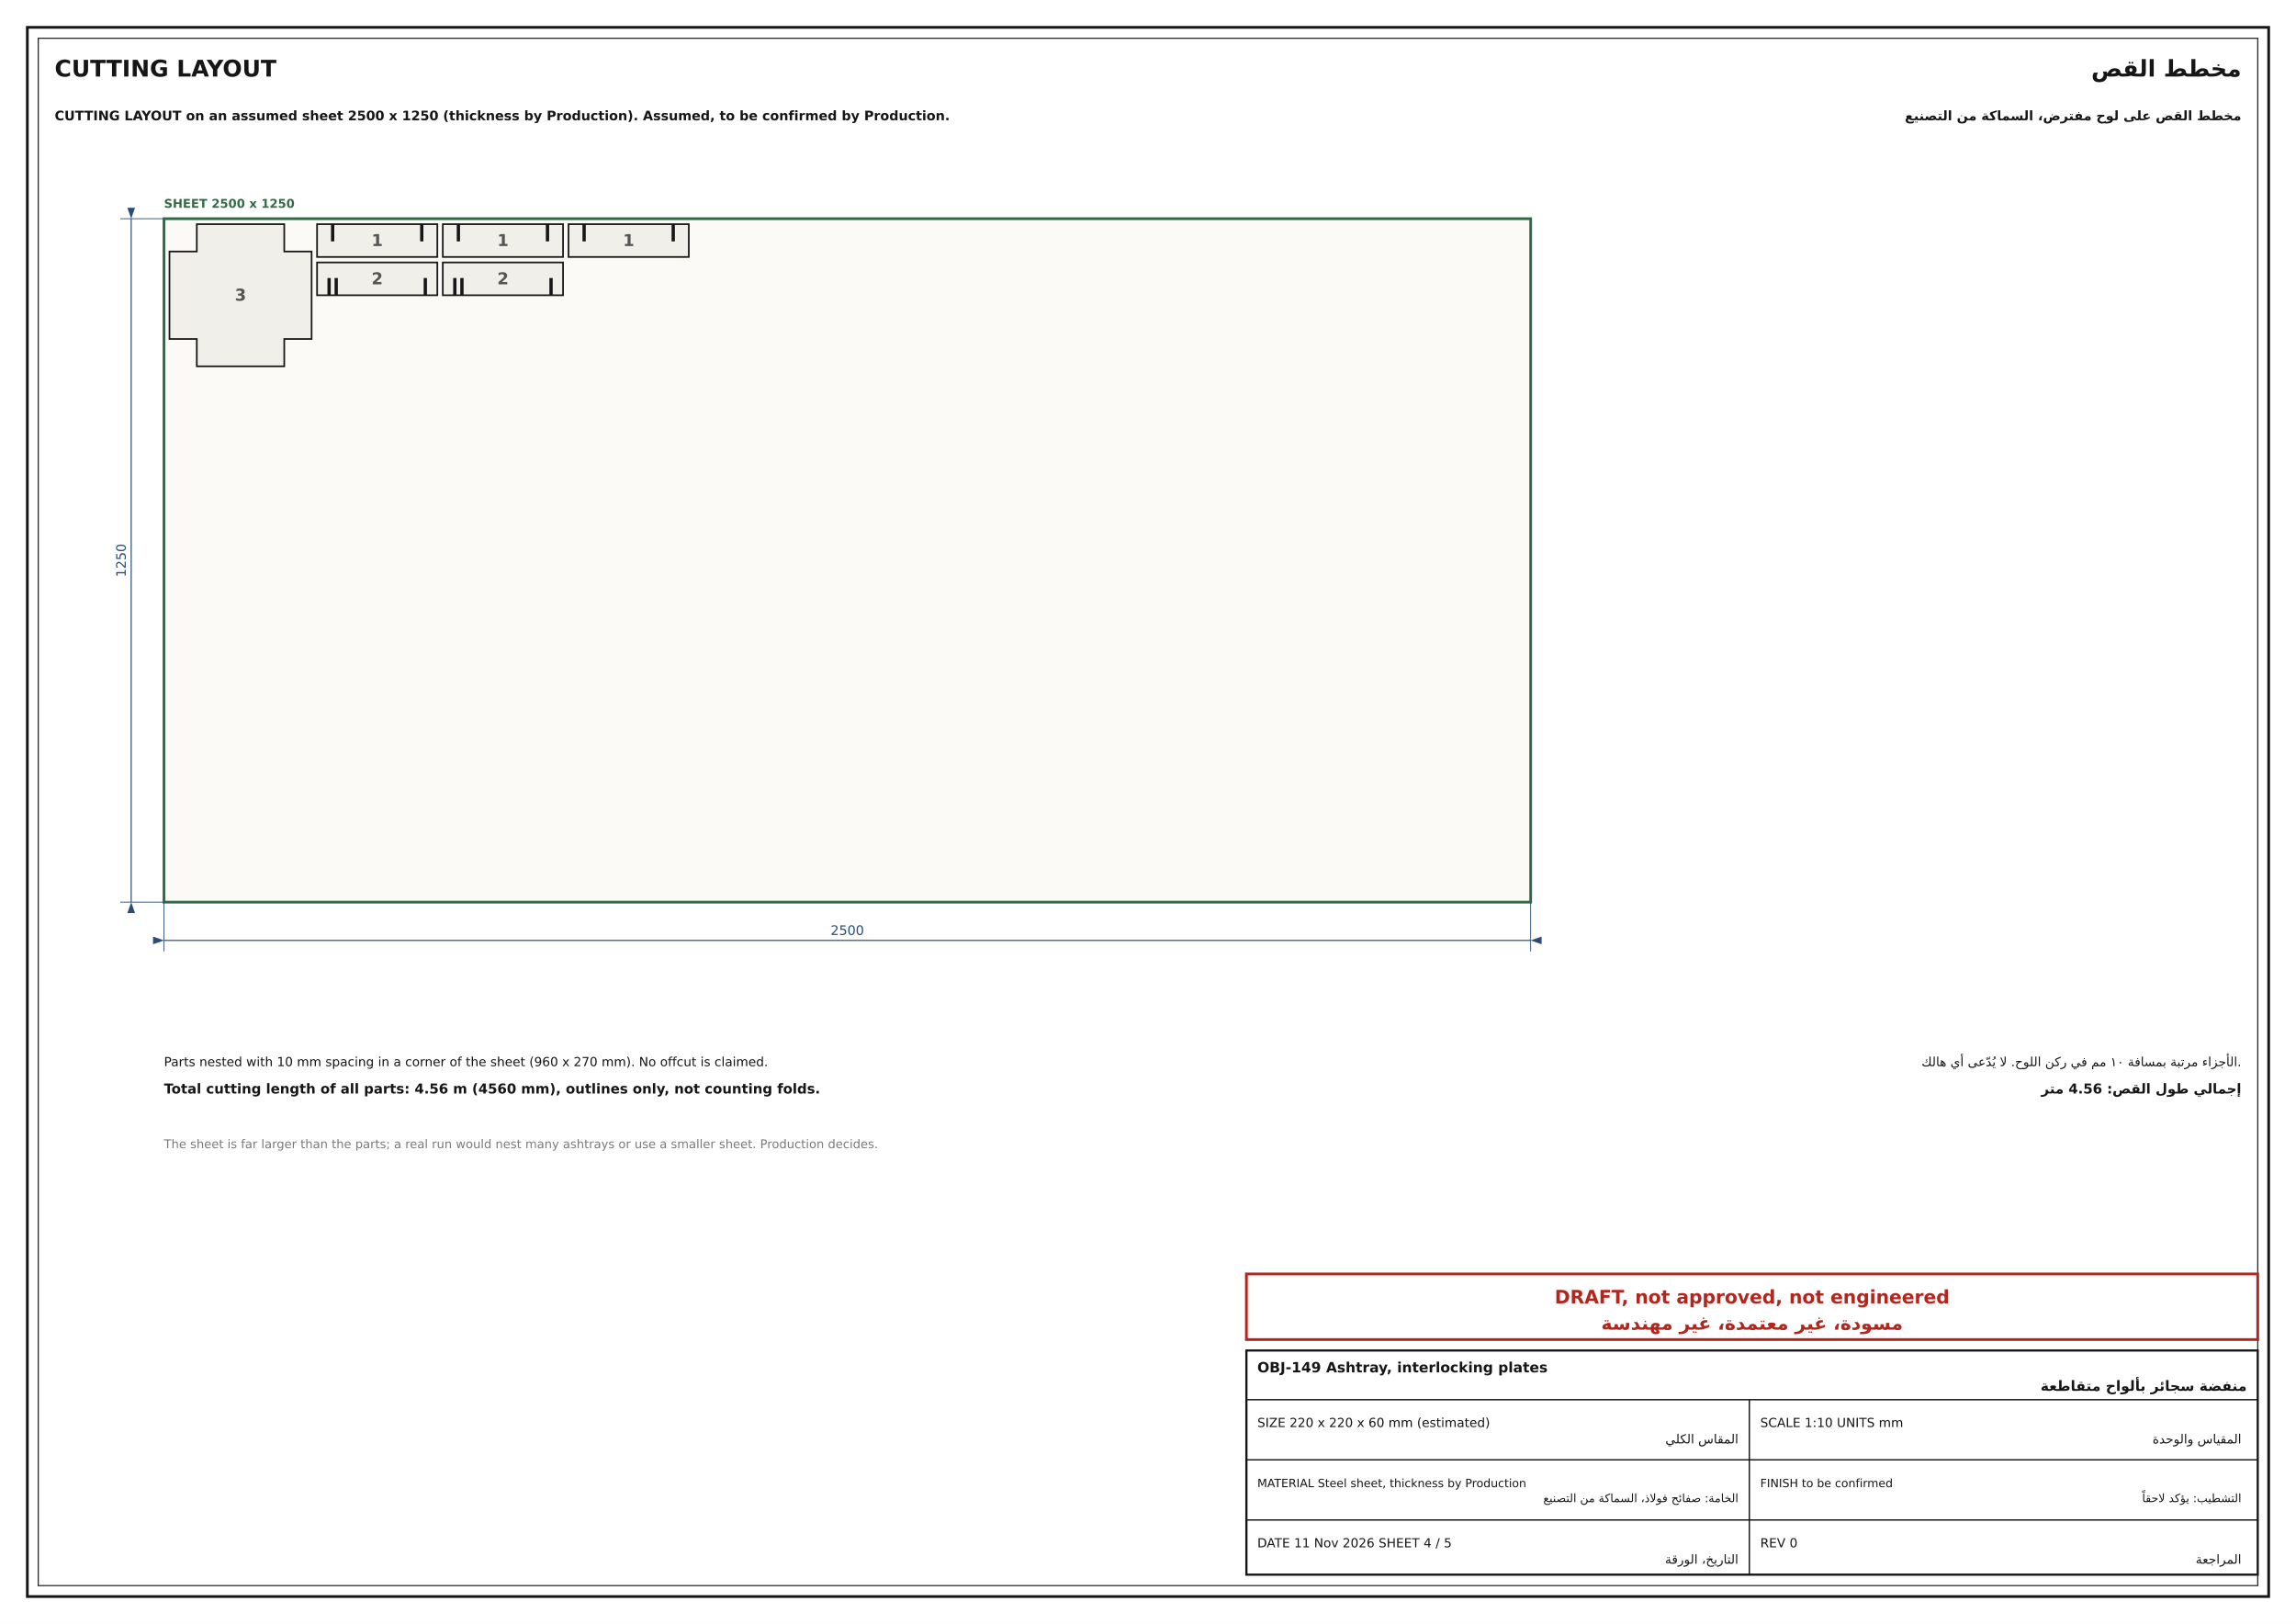
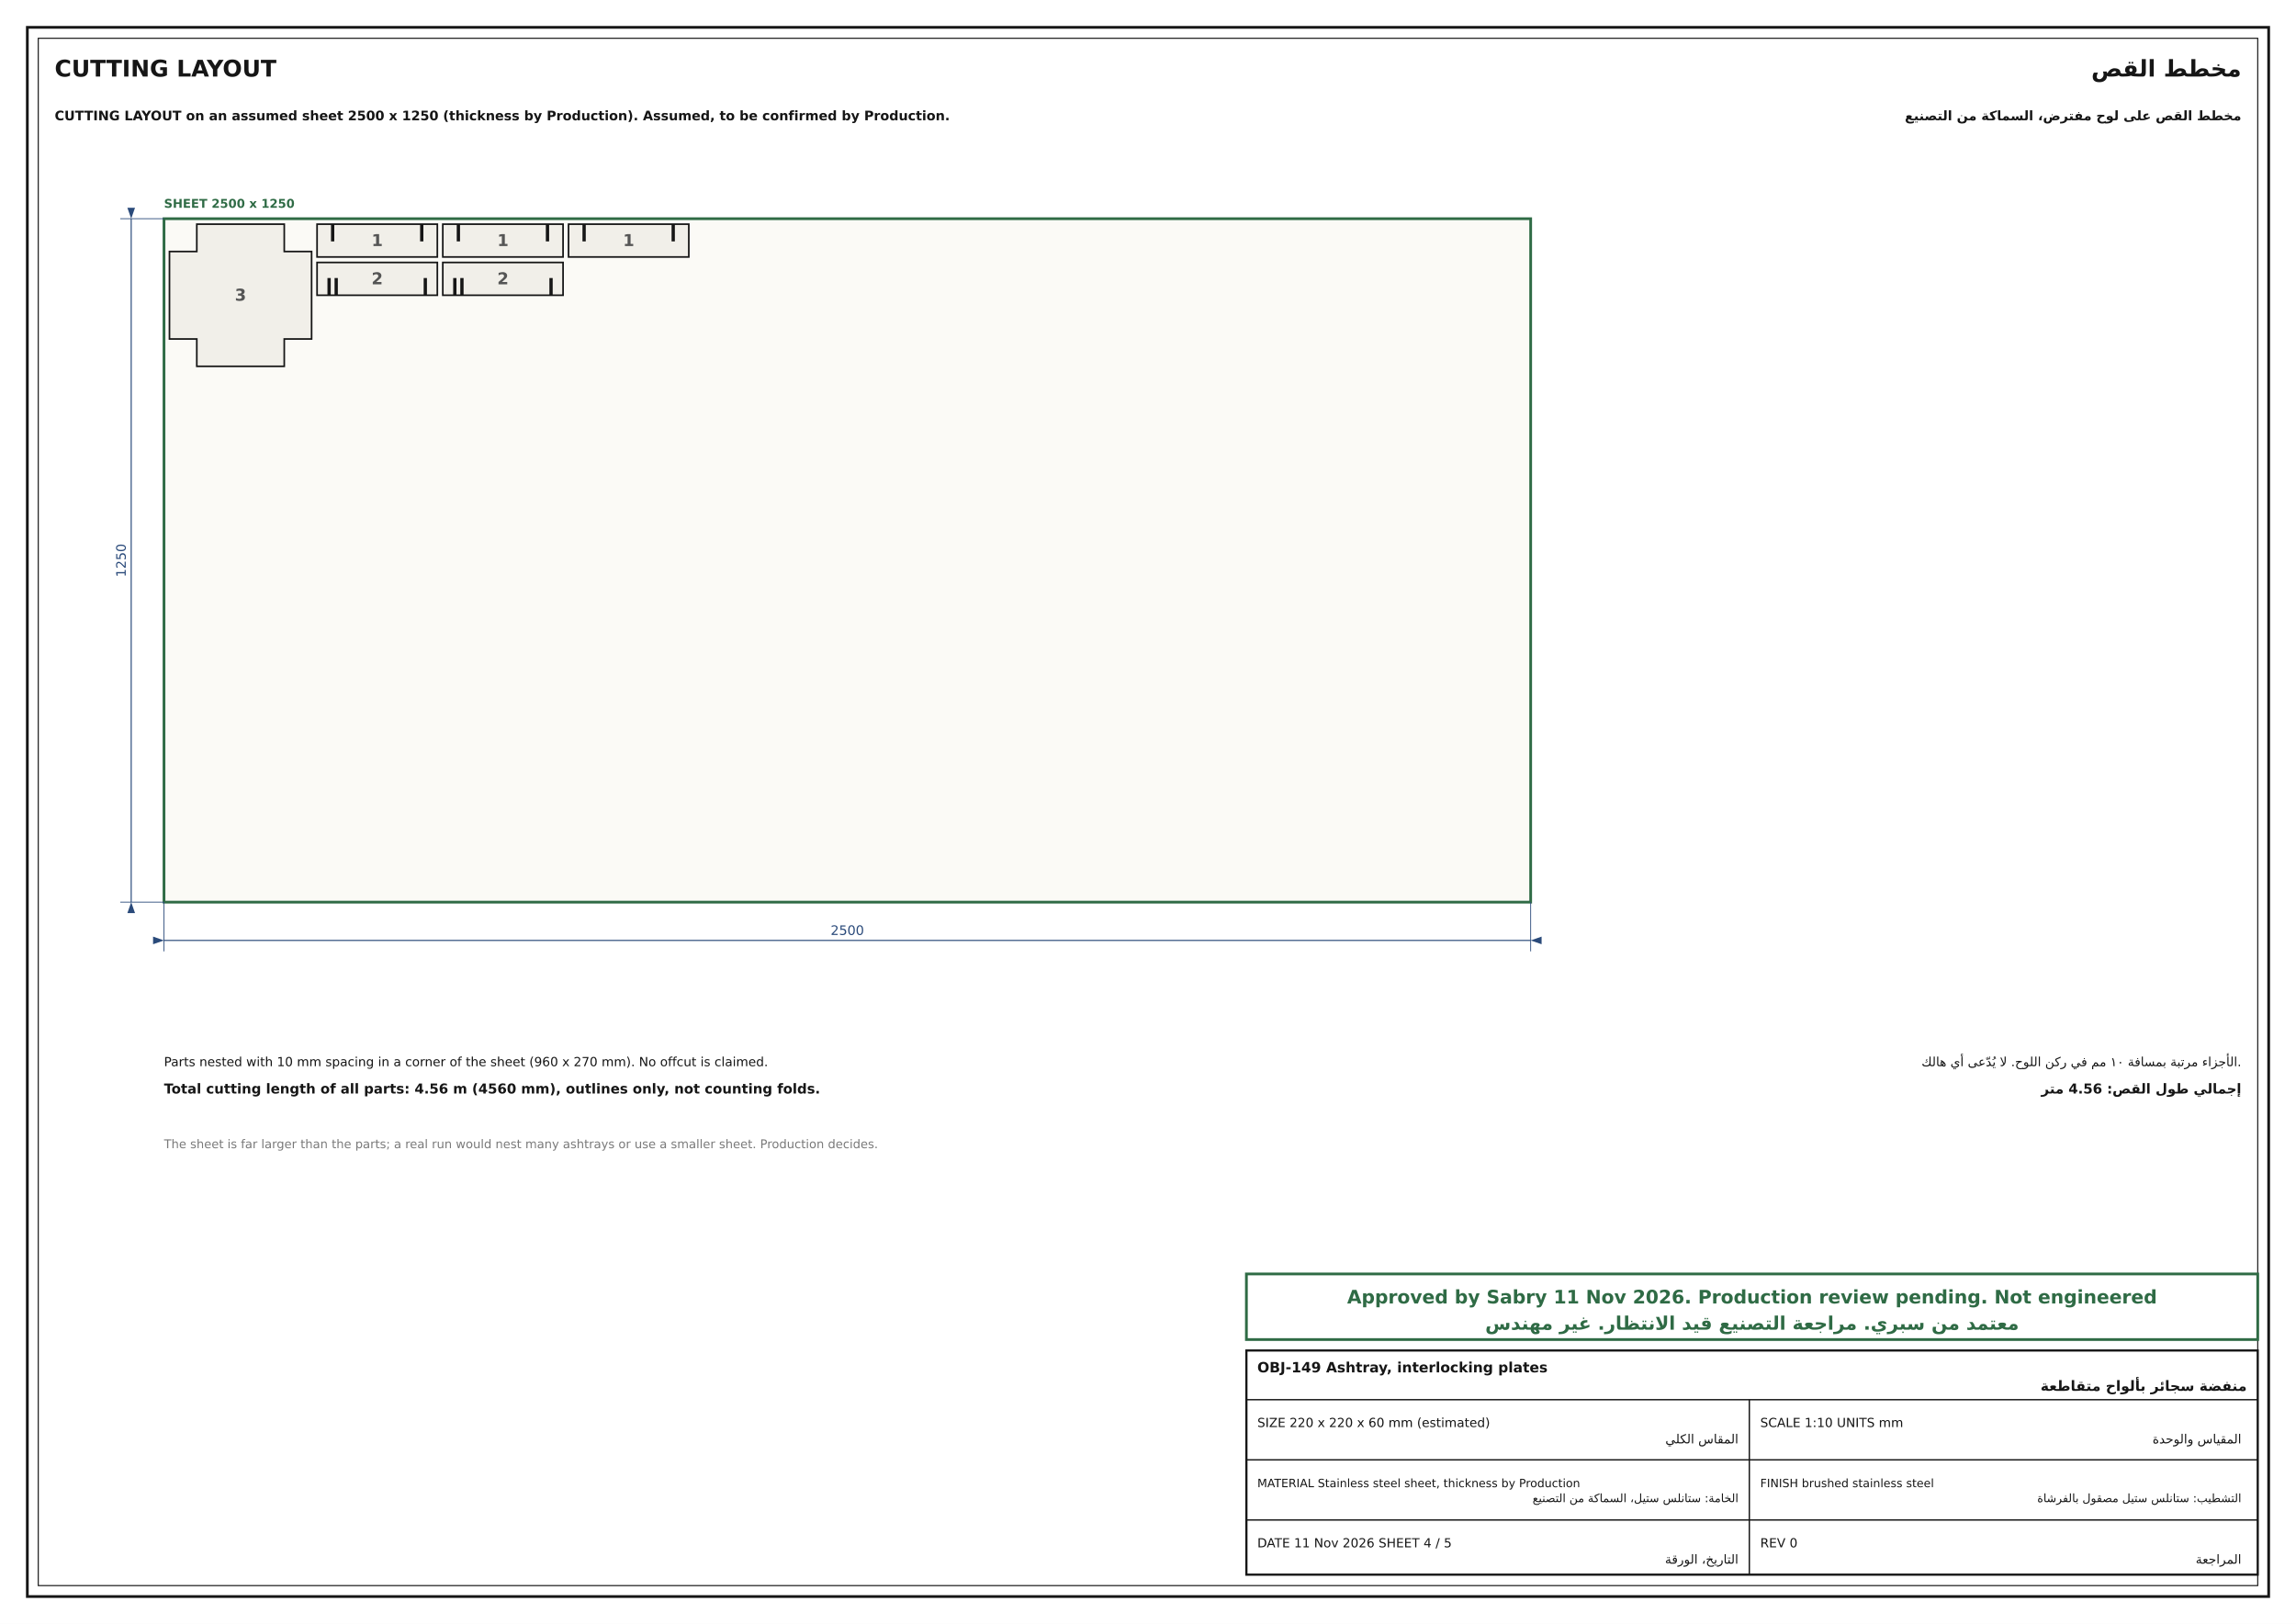
<svg xmlns="http://www.w3.org/2000/svg" viewBox="0 0 420 297" width="420mm" height="297mm">
  <rect width="420" height="297" fill="#fff" />
  <rect x="5.00" y="5.00" width="410.00" height="287.00" fill="none" stroke="#161616" stroke-width="0.5" />
  <rect x="7.00" y="7.00" width="406.00" height="283.00" fill="none" stroke="#161616" stroke-width="0.2" />
  <rect x="228.00" y="247.00" width="185.00" height="41.00" fill="#fff" stroke="#161616" stroke-width="0.4" />
  <line x1="228.00" y1="256.00" x2="413.00" y2="256.00" stroke="#161616" stroke-width="0.25" />
  <line x1="228.00" y1="267.00" x2="413.00" y2="267.00" stroke="#161616" stroke-width="0.25" />
  <line x1="228.00" y1="278.00" x2="413.00" y2="278.00" stroke="#161616" stroke-width="0.25" />
  <line x1="320.00" y1="256.00" x2="320.00" y2="288.00" stroke="#161616" stroke-width="0.25" />
  <text x="230.00" y="251.00" font-family="DejaVu Sans, Inter, Arial, sans-serif" font-size="2.6" font-weight="600" text-anchor="start" fill="#161616">OBJ-149  Ashtray, interlocking plates</text>
  <text x="411.00" y="254.38" font-family="DejaVu Sans, Inter, Arial, sans-serif" font-size="2.6" font-weight="600" text-anchor="end" fill="#161616">منفضة سجائر بألواح متقاطعة</text>
  <text x="230.00" y="261.00" font-family="DejaVu Sans, Inter, Arial, sans-serif" font-size="2.3" font-weight="400" text-anchor="start" fill="#161616">SIZE  220 x 220 x 60 mm (estimated)</text>
  <text x="318.00" y="263.99" font-family="DejaVu Sans, Inter, Arial, sans-serif" font-size="2.3" font-weight="400" text-anchor="end" fill="#161616">المقاس الكلي</text>
  <text x="322.00" y="261.00" font-family="DejaVu Sans, Inter, Arial, sans-serif" font-size="2.3" font-weight="400" text-anchor="start" fill="#161616">SCALE  1:10   UNITS  mm</text>
  <text x="410.00" y="263.99" font-family="DejaVu Sans, Inter, Arial, sans-serif" font-size="2.3" font-weight="400" text-anchor="end" fill="#161616">المقياس والوحدة</text>
-   <text x="230.00" y="272.00" font-family="DejaVu Sans, Inter, Arial, sans-serif" font-size="2.1" font-weight="400" text-anchor="start" fill="#161616">MATERIAL  Steel sheet, thickness by Production</text>
-   <text x="318.00" y="274.73" font-family="DejaVu Sans, Inter, Arial, sans-serif" font-size="2.1" font-weight="400" text-anchor="end" fill="#161616">الخامة: صفائح فولاذ، السماكة من التصنيع</text>
-   <text x="322.00" y="272.00" font-family="DejaVu Sans, Inter, Arial, sans-serif" font-size="2.1" font-weight="400" text-anchor="start" fill="#161616">FINISH  to be confirmed</text>
-   <text x="410.00" y="274.73" font-family="DejaVu Sans, Inter, Arial, sans-serif" font-size="2.1" font-weight="400" text-anchor="end" fill="#161616">التشطيب: يؤكد لاحقاً</text>
+   <text x="230.00" y="272.00" font-family="DejaVu Sans, Inter, Arial, sans-serif" font-size="2.1" font-weight="400" text-anchor="start" fill="#161616">MATERIAL  Stainless steel sheet, thickness by Production</text>
+   <text x="318.00" y="274.73" font-family="DejaVu Sans, Inter, Arial, sans-serif" font-size="2.1" font-weight="400" text-anchor="end" fill="#161616">الخامة: ستانلس ستيل، السماكة من التصنيع</text>
+   <text x="322.00" y="272.00" font-family="DejaVu Sans, Inter, Arial, sans-serif" font-size="2.1" font-weight="400" text-anchor="start" fill="#161616">FINISH  brushed stainless steel</text>
+   <text x="410.00" y="274.73" font-family="DejaVu Sans, Inter, Arial, sans-serif" font-size="2.1" font-weight="400" text-anchor="end" fill="#161616">التشطيب: ستانلس ستيل مصقول بالفرشاة</text>
  <text x="230.00" y="283.00" font-family="DejaVu Sans, Inter, Arial, sans-serif" font-size="2.3" font-weight="400" text-anchor="start" fill="#161616">DATE  11 Nov 2026      SHEET 4 / 5</text>
  <text x="318.00" y="285.99" font-family="DejaVu Sans, Inter, Arial, sans-serif" font-size="2.3" font-weight="400" text-anchor="end" fill="#161616">التاريخ، الورقة</text>
  <text x="322.00" y="283.00" font-family="DejaVu Sans, Inter, Arial, sans-serif" font-size="2.3" font-weight="400" text-anchor="start" fill="#161616">REV  0</text>
  <text x="410.00" y="285.99" font-family="DejaVu Sans, Inter, Arial, sans-serif" font-size="2.3" font-weight="400" text-anchor="end" fill="#161616">المراجعة</text>
-   <rect x="228.00" y="233.00" width="185.00" height="12.00" fill="#fff" stroke="#b3261e" stroke-width="0.5" />
-   <text x="320.50" y="238.40" font-family="DejaVu Sans, Inter, Arial, sans-serif" font-size="3.4" font-weight="700" text-anchor="middle" fill="#b3261e">DRAFT, not approved, not engineered</text>
-   <text x="320.50" y="243.20" font-family="DejaVu Sans, Inter, Arial, sans-serif" font-size="3.4" font-weight="700" text-anchor="middle" fill="#b3261e">مسودة، غير معتمدة، غير مهندسة</text>
+   <rect x="228.00" y="233.00" width="185.00" height="12.00" fill="#fff" stroke="#2f6b45" stroke-width="0.5" />
+   <text x="320.50" y="238.40" font-family="DejaVu Sans, Inter, Arial, sans-serif" font-size="3.4" font-weight="700" text-anchor="middle" fill="#2f6b45">Approved by Sabry 11 Nov 2026. Production review pending. Not engineered</text>
+   <text x="320.50" y="243.20" font-family="DejaVu Sans, Inter, Arial, sans-serif" font-size="3.4" font-weight="700" text-anchor="middle" fill="#2f6b45">معتمد من سبري. مراجعة التصنيع قيد الانتظار. غير مهندس</text>
  <text x="10.00" y="14.00" font-family="DejaVu Sans, Inter, Arial, sans-serif" font-size="4.2" font-weight="700" text-anchor="start" fill="#161616">CUTTING LAYOUT</text>
  <text x="410.00" y="14.00" font-family="DejaVu Sans, Inter, Arial, sans-serif" font-size="4.2" font-weight="700" text-anchor="end" fill="#161616">مخطط القص</text>
  <text x="10.00" y="22.00" font-family="DejaVu Sans, Inter, Arial, sans-serif" font-size="2.4" font-weight="600" text-anchor="start" fill="#161616">CUTTING LAYOUT on an assumed sheet 2500 x 1250 (thickness by Production). Assumed, to be confirmed by Production.</text>
  <text x="410.00" y="22.00" font-family="DejaVu Sans, Inter, Arial, sans-serif" font-size="2.4" font-weight="600" text-anchor="end" fill="#161616">مخطط القص على لوح مفترض، السماكة من التصنيع</text>
  <rect x="30.00" y="40.00" width="250.00" height="125.00" fill="#fbfaf6" stroke="#2f6b45" stroke-width="0.5" />
  <text x="30.00" y="38.00" font-family="DejaVu Sans, Inter, Arial, sans-serif" font-size="2.2" font-weight="600" text-anchor="start" fill="#2f6b45">SHEET 2500 x 1250</text>
  <polygon points="36.00,67.00 52.00,67.00 52.00,62.00 57.00,62.00 57.00,46.00 52.00,46.00 52.00,41.00 36.00,41.00 36.00,46.00 31.00,46.00 31.00,62.00 36.00,62.00" fill="#f1efe9" stroke="#161616" stroke-width="0.3" />
  <text x="44.00" y="55.00" font-family="DejaVu Sans, Inter, Arial, sans-serif" font-size="3" font-weight="600" text-anchor="middle" fill="#555">3</text>
  <polygon points="58.00,47.00 80.00,47.00 80.00,41.00 77.30,41.00 77.30,44.00 77.00,44.00 77.00,41.00 61.00,41.00 61.00,44.00 60.70,44.00 60.70,41.00 58.00,41.00" fill="#f1efe9" stroke="#161616" stroke-width="0.3" />
  <text x="69.00" y="45.00" font-family="DejaVu Sans, Inter, Arial, sans-serif" font-size="3" font-weight="600" text-anchor="middle" fill="#555">1</text>
  <polygon points="81.00,47.00 103.00,47.00 103.00,41.00 100.30,41.00 100.30,44.00 100.00,44.00 100.00,41.00 84.00,41.00 84.00,44.00 83.70,44.00 83.70,41.00 81.00,41.00" fill="#f1efe9" stroke="#161616" stroke-width="0.3" />
  <text x="92.00" y="45.00" font-family="DejaVu Sans, Inter, Arial, sans-serif" font-size="3" font-weight="600" text-anchor="middle" fill="#555">1</text>
  <polygon points="104.00,47.00 126.00,47.00 126.00,41.00 123.30,41.00 123.30,44.00 123.00,44.00 123.00,41.00 107.00,41.00 107.00,44.00 106.70,44.00 106.70,41.00 104.00,41.00" fill="#f1efe9" stroke="#161616" stroke-width="0.3" />
  <text x="115.00" y="45.00" font-family="DejaVu Sans, Inter, Arial, sans-serif" font-size="3" font-weight="600" text-anchor="middle" fill="#555">1</text>
  <polygon points="58.00,54.00 60.05,54.00 60.05,51.00 60.35,51.00 60.35,54.00 61.35,54.00 61.35,51.00 61.65,51.00 61.65,54.00 77.65,54.00 77.65,51.00 77.95,51.00 77.95,54.00 80.00,54.00 80.00,48.00 58.00,48.00" fill="#f1efe9" stroke="#161616" stroke-width="0.3" />
  <text x="69.00" y="52.00" font-family="DejaVu Sans, Inter, Arial, sans-serif" font-size="3" font-weight="600" text-anchor="middle" fill="#555">2</text>
  <polygon points="81.00,54.00 83.05,54.00 83.05,51.00 83.35,51.00 83.35,54.00 84.35,54.00 84.35,51.00 84.65,51.00 84.65,54.00 100.65,54.00 100.65,51.00 100.95,51.00 100.95,54.00 103.00,54.00 103.00,48.00 81.00,48.00" fill="#f1efe9" stroke="#161616" stroke-width="0.3" />
  <text x="92.00" y="52.00" font-family="DejaVu Sans, Inter, Arial, sans-serif" font-size="3" font-weight="600" text-anchor="middle" fill="#555">2</text>
  <line x1="30.00" y1="172.00" x2="280.00" y2="172.00" stroke="#2a4a7a" stroke-width="0.2" />
  <polygon points="30.00,172.00 28.00,171.30 28.00,172.70" fill="#2a4a7a" />
  <polygon points="280.00,172.00 282.00,172.70 282.00,171.30" fill="#2a4a7a" />
  <line x1="30.00" y1="165.00" x2="30.00" y2="174.00" stroke="#2a4a7a" stroke-width="0.15" />
  <line x1="280.00" y1="165.00" x2="280.00" y2="174.00" stroke="#2a4a7a" stroke-width="0.15" />
  <text x="155.00" y="171.00" font-family="DejaVu Sans, Inter, Arial, sans-serif" font-size="2.4" font-weight="500" text-anchor="middle" fill="#2a4a7a">2500</text>
  <line x1="24.00" y1="40.00" x2="24.00" y2="165.00" stroke="#2a4a7a" stroke-width="0.2" />
  <polygon points="24.00,40.00 24.70,38.00 23.30,38.00" fill="#2a4a7a" />
  <polygon points="24.00,165.00 23.30,167.00 24.70,167.00" fill="#2a4a7a" />
  <line x1="30.00" y1="40.00" x2="22.00" y2="40.00" stroke="#2a4a7a" stroke-width="0.15" />
  <line x1="30.00" y1="165.00" x2="22.00" y2="165.00" stroke="#2a4a7a" stroke-width="0.15" />
  <text transform="translate(23.00 102.50) rotate(-90)" font-family="DejaVu Sans, Inter, Arial, sans-serif" font-size="2.4" font-weight="500" text-anchor="middle" fill="#2a4a7a">1250</text>
  <text x="30.00" y="195.00" font-family="DejaVu Sans, Inter, Arial, sans-serif" font-size="2.3" font-weight="400" text-anchor="start" fill="#161616">Parts nested with 10 mm spacing in a corner of the sheet (960 x 270 mm). No offcut is claimed.</text>
  <text x="30.00" y="200.00" font-family="DejaVu Sans, Inter, Arial, sans-serif" font-size="2.5" font-weight="600" text-anchor="start" fill="#161616">Total cutting length of all parts: 4.56 m (4560 mm), outlines only, not counting folds.</text>
  <text x="410.00" y="195.00" font-family="DejaVu Sans, Inter, Arial, sans-serif" font-size="2.3" font-weight="400" text-anchor="end" fill="#161616">الأجزاء مرتبة بمسافة ١٠ مم في ركن اللوح. لا يُدّعى أي هالك.</text>
  <text x="410.00" y="200.00" font-family="DejaVu Sans, Inter, Arial, sans-serif" font-size="2.5" font-weight="600" text-anchor="end" fill="#161616">إجمالي طول القص: 4.56 متر</text>
  <text x="30.00" y="210.00" font-family="DejaVu Sans, Inter, Arial, sans-serif" font-size="2.2" font-weight="400" text-anchor="start" fill="#7a7a7a">The sheet is far larger than the parts; a real run would nest many ashtrays or use a smaller sheet. Production decides.</text>
</svg>
